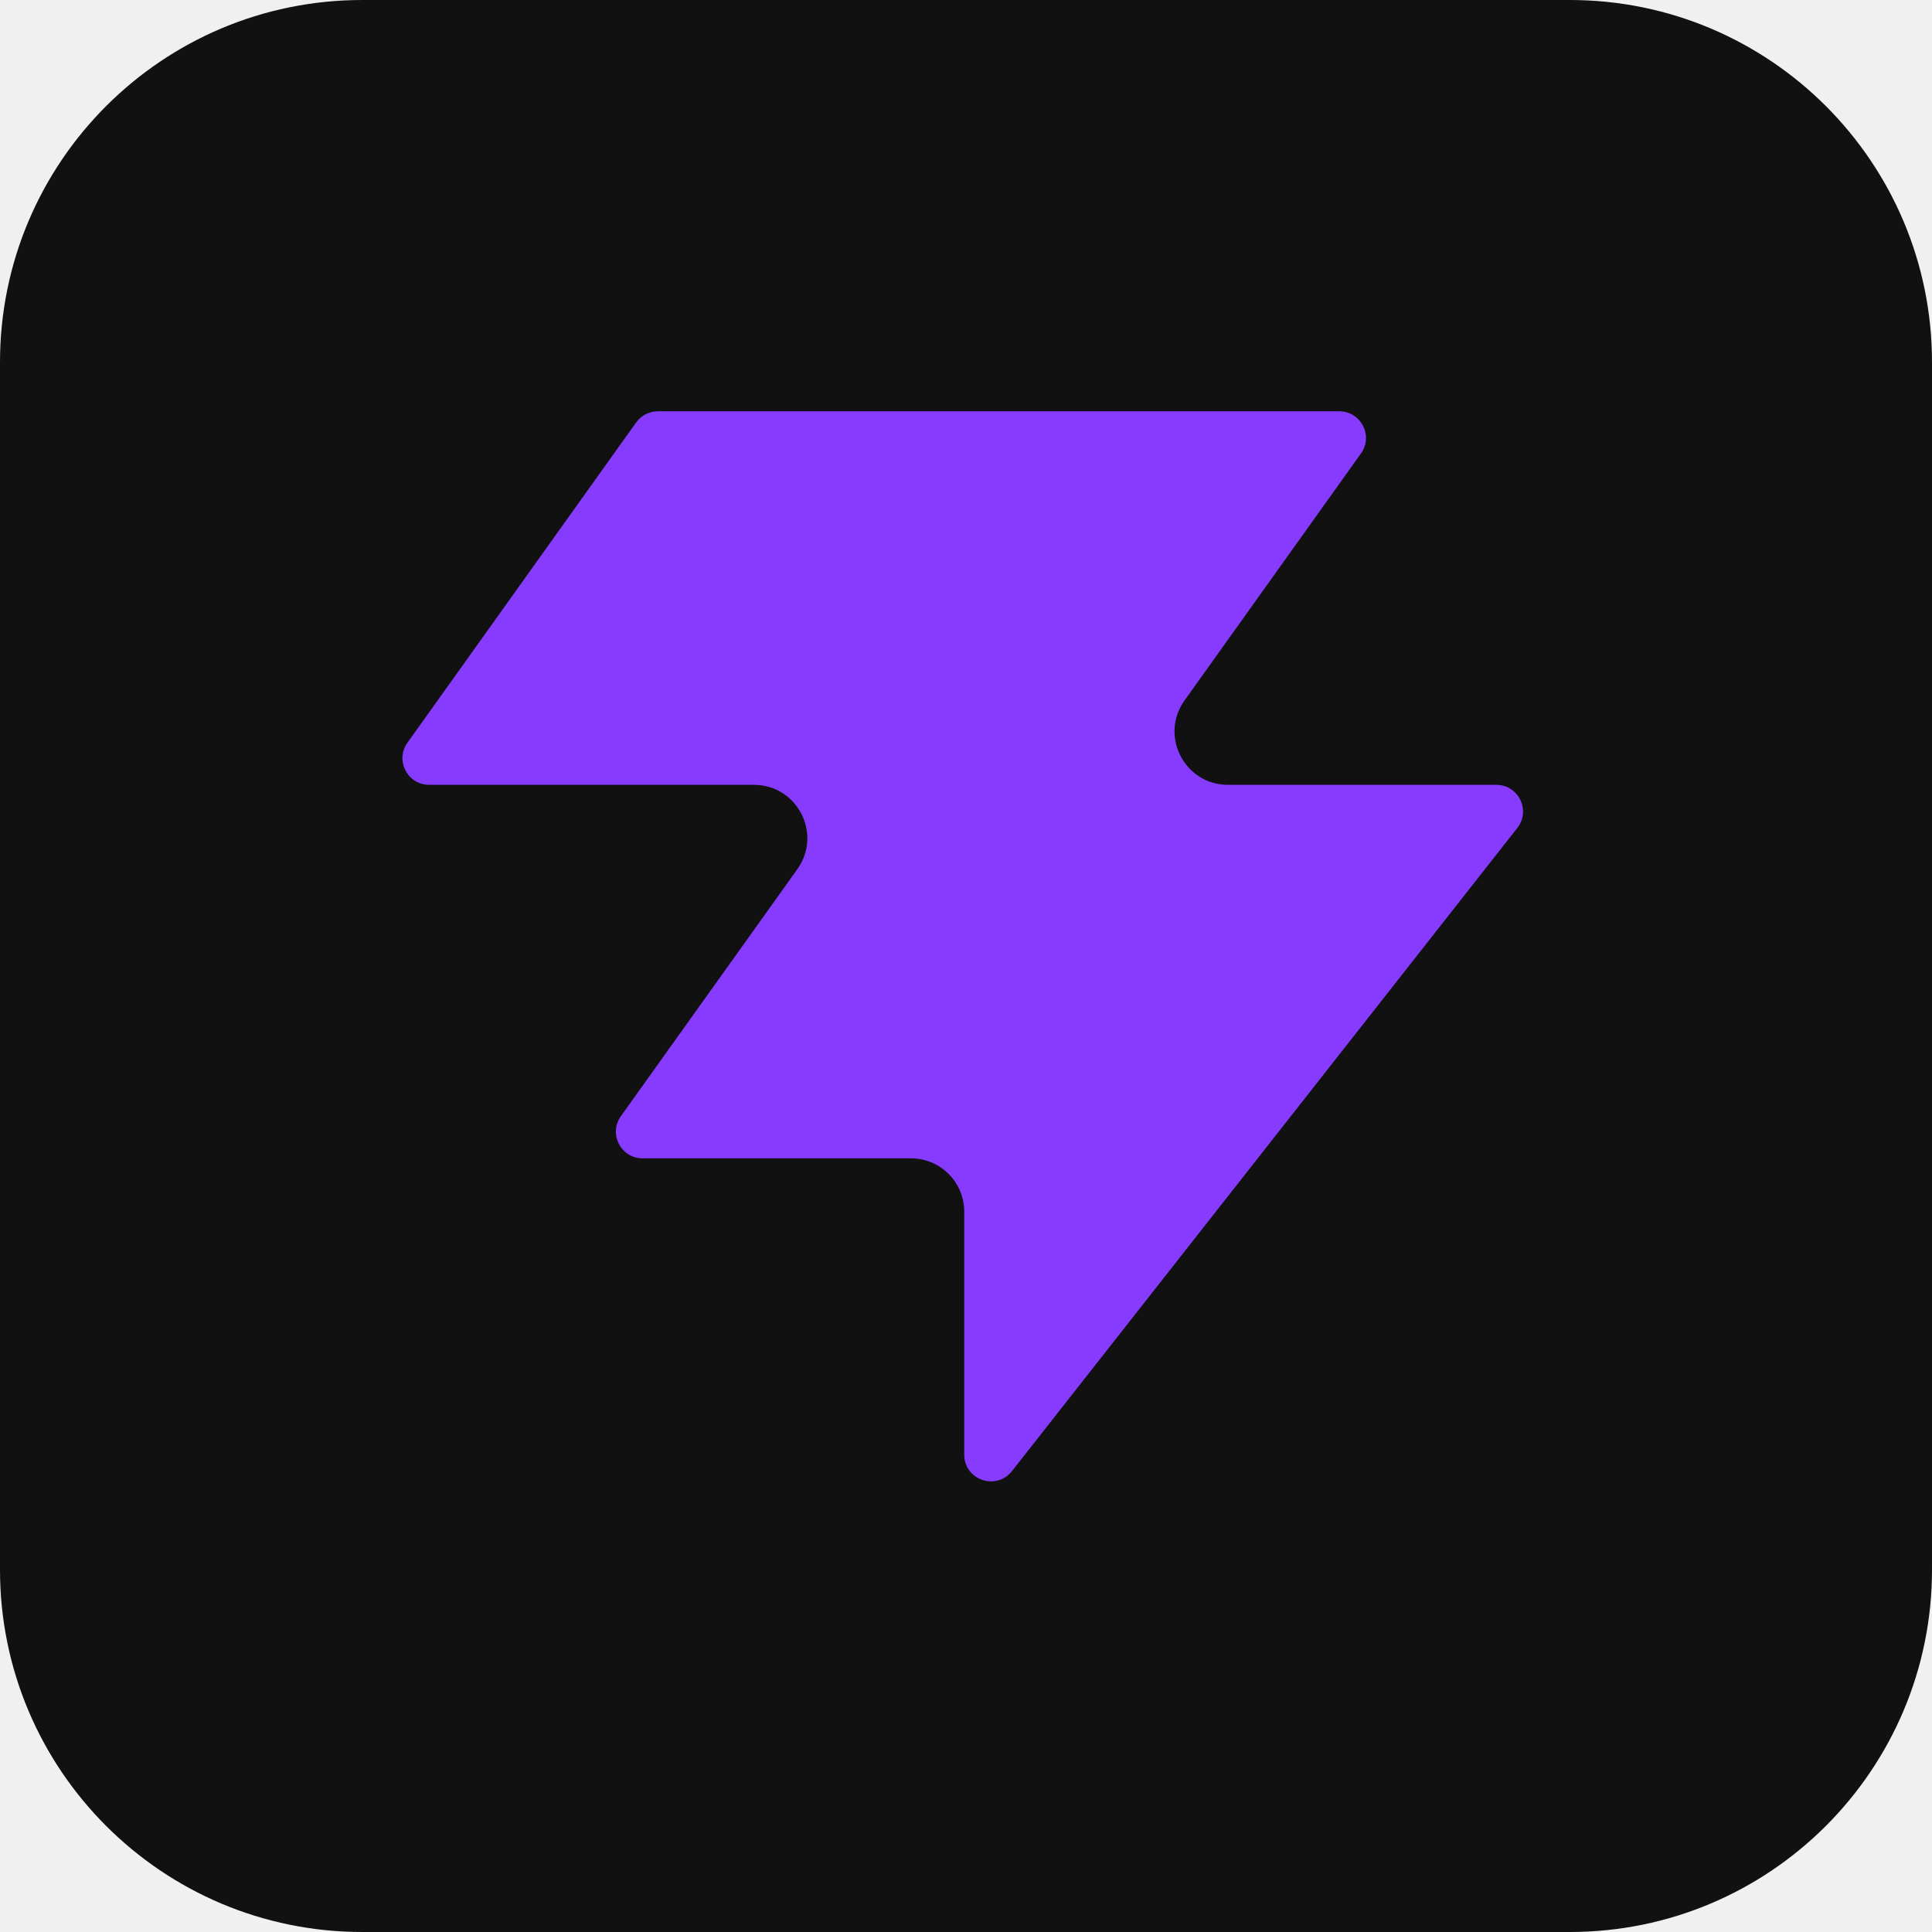
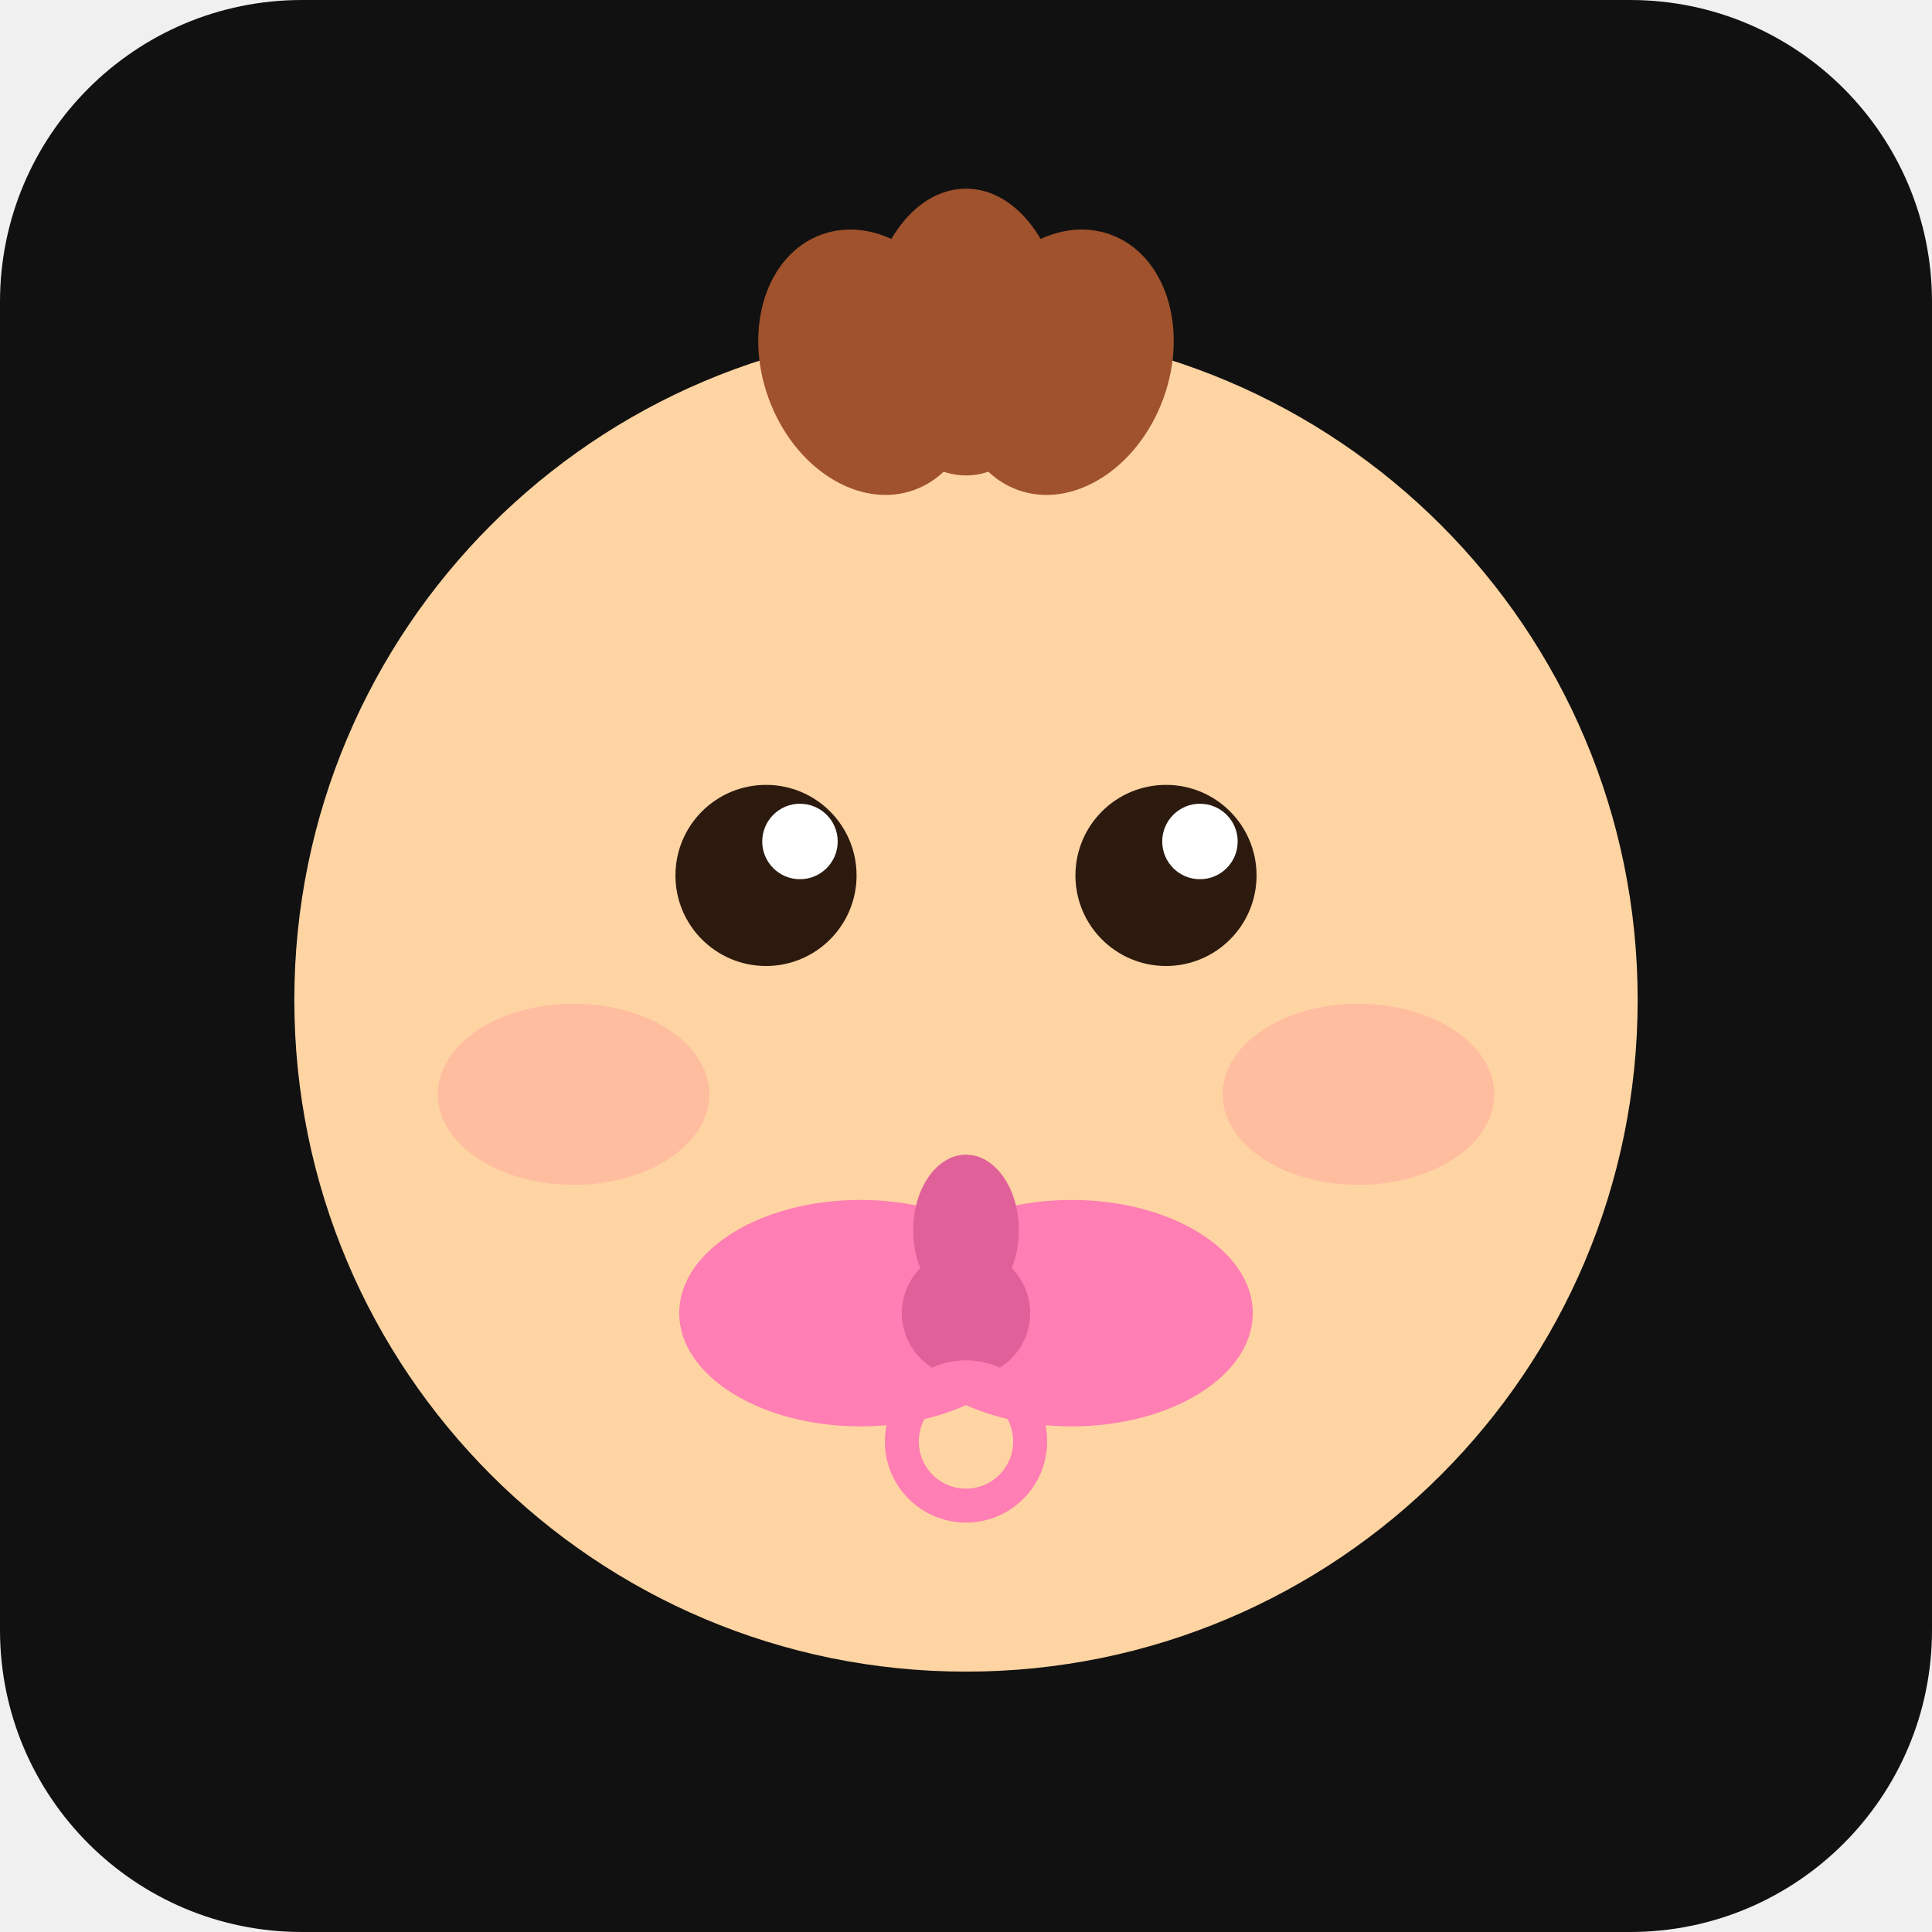
<svg xmlns="http://www.w3.org/2000/svg" viewBox="0 0 512 512">
-   <rect width="512" height="512" rx="96" fill="#111111" />
-   <g transform="translate(106, 109) scale(6.25)">
-     <path fill="#863bff" d="M25.946 44.938c-.664.845-2.021.375-2.021-.698V33.937a2.26 2.26 0 0 0-2.262-2.262H10.287c-.92 0-1.456-1.04-.92-1.788l7.48-10.471c1.07-1.497 0-3.578-1.842-3.578H1.237c-.92 0-1.456-1.04-.92-1.788L10.013.474c.214-.297.556-.474.92-.474h28.894c.92 0 1.456 1.04.92 1.788l-7.48 10.471c-1.07 1.498 0 3.579 1.842 3.579h11.377c.943 0 1.473 1.088.89 1.83L25.947 44.94z" style="fill:#863bff;fill-opacity:1" />
-   </g>
+   <rect width="512" height="512" rx="80" fill="#111111" />
+   <circle cx="256" cy="265" r="178" fill="#FFD4A3" />
+   <ellipse cx="230" cy="96" rx="28" ry="36" fill="#A0522D" transform="rotate(-20 230 96)" />
+   <ellipse cx="256" cy="88" rx="26" ry="38" fill="#A0522D" />
+   <ellipse cx="282" cy="96" rx="28" ry="36" fill="#A0522D" transform="rotate(20 282 96)" />
+   <circle cx="203" cy="232" r="24" fill="#2C1A0E" />
+   <circle cx="309" cy="232" r="24" fill="#2C1A0E" />
+   <circle cx="212" cy="223" r="10" fill="#FFFFFF" />
+   <circle cx="318" cy="223" r="10" fill="#FFFFFF" />
+   <ellipse cx="152" cy="290" rx="36" ry="24" fill="#FF9B9B" opacity="0.40" />
+   <ellipse cx="360" cy="290" rx="36" ry="24" fill="#FF9B9B" opacity="0.40" />
+   <ellipse cx="228" cy="348" rx="48" ry="30" fill="#FF7EB3" />
+   <ellipse cx="284" cy="348" rx="48" ry="30" fill="#FF7EB3" />
+   <circle cx="256" cy="348" r="17" fill="#E0609A" />
+   <ellipse cx="256" cy="326" rx="14" ry="20" fill="#E0609A" />
+   <circle cx="256" cy="382" r="17" fill="none" stroke="#FF7EB3" stroke-width="9" />
</svg>
